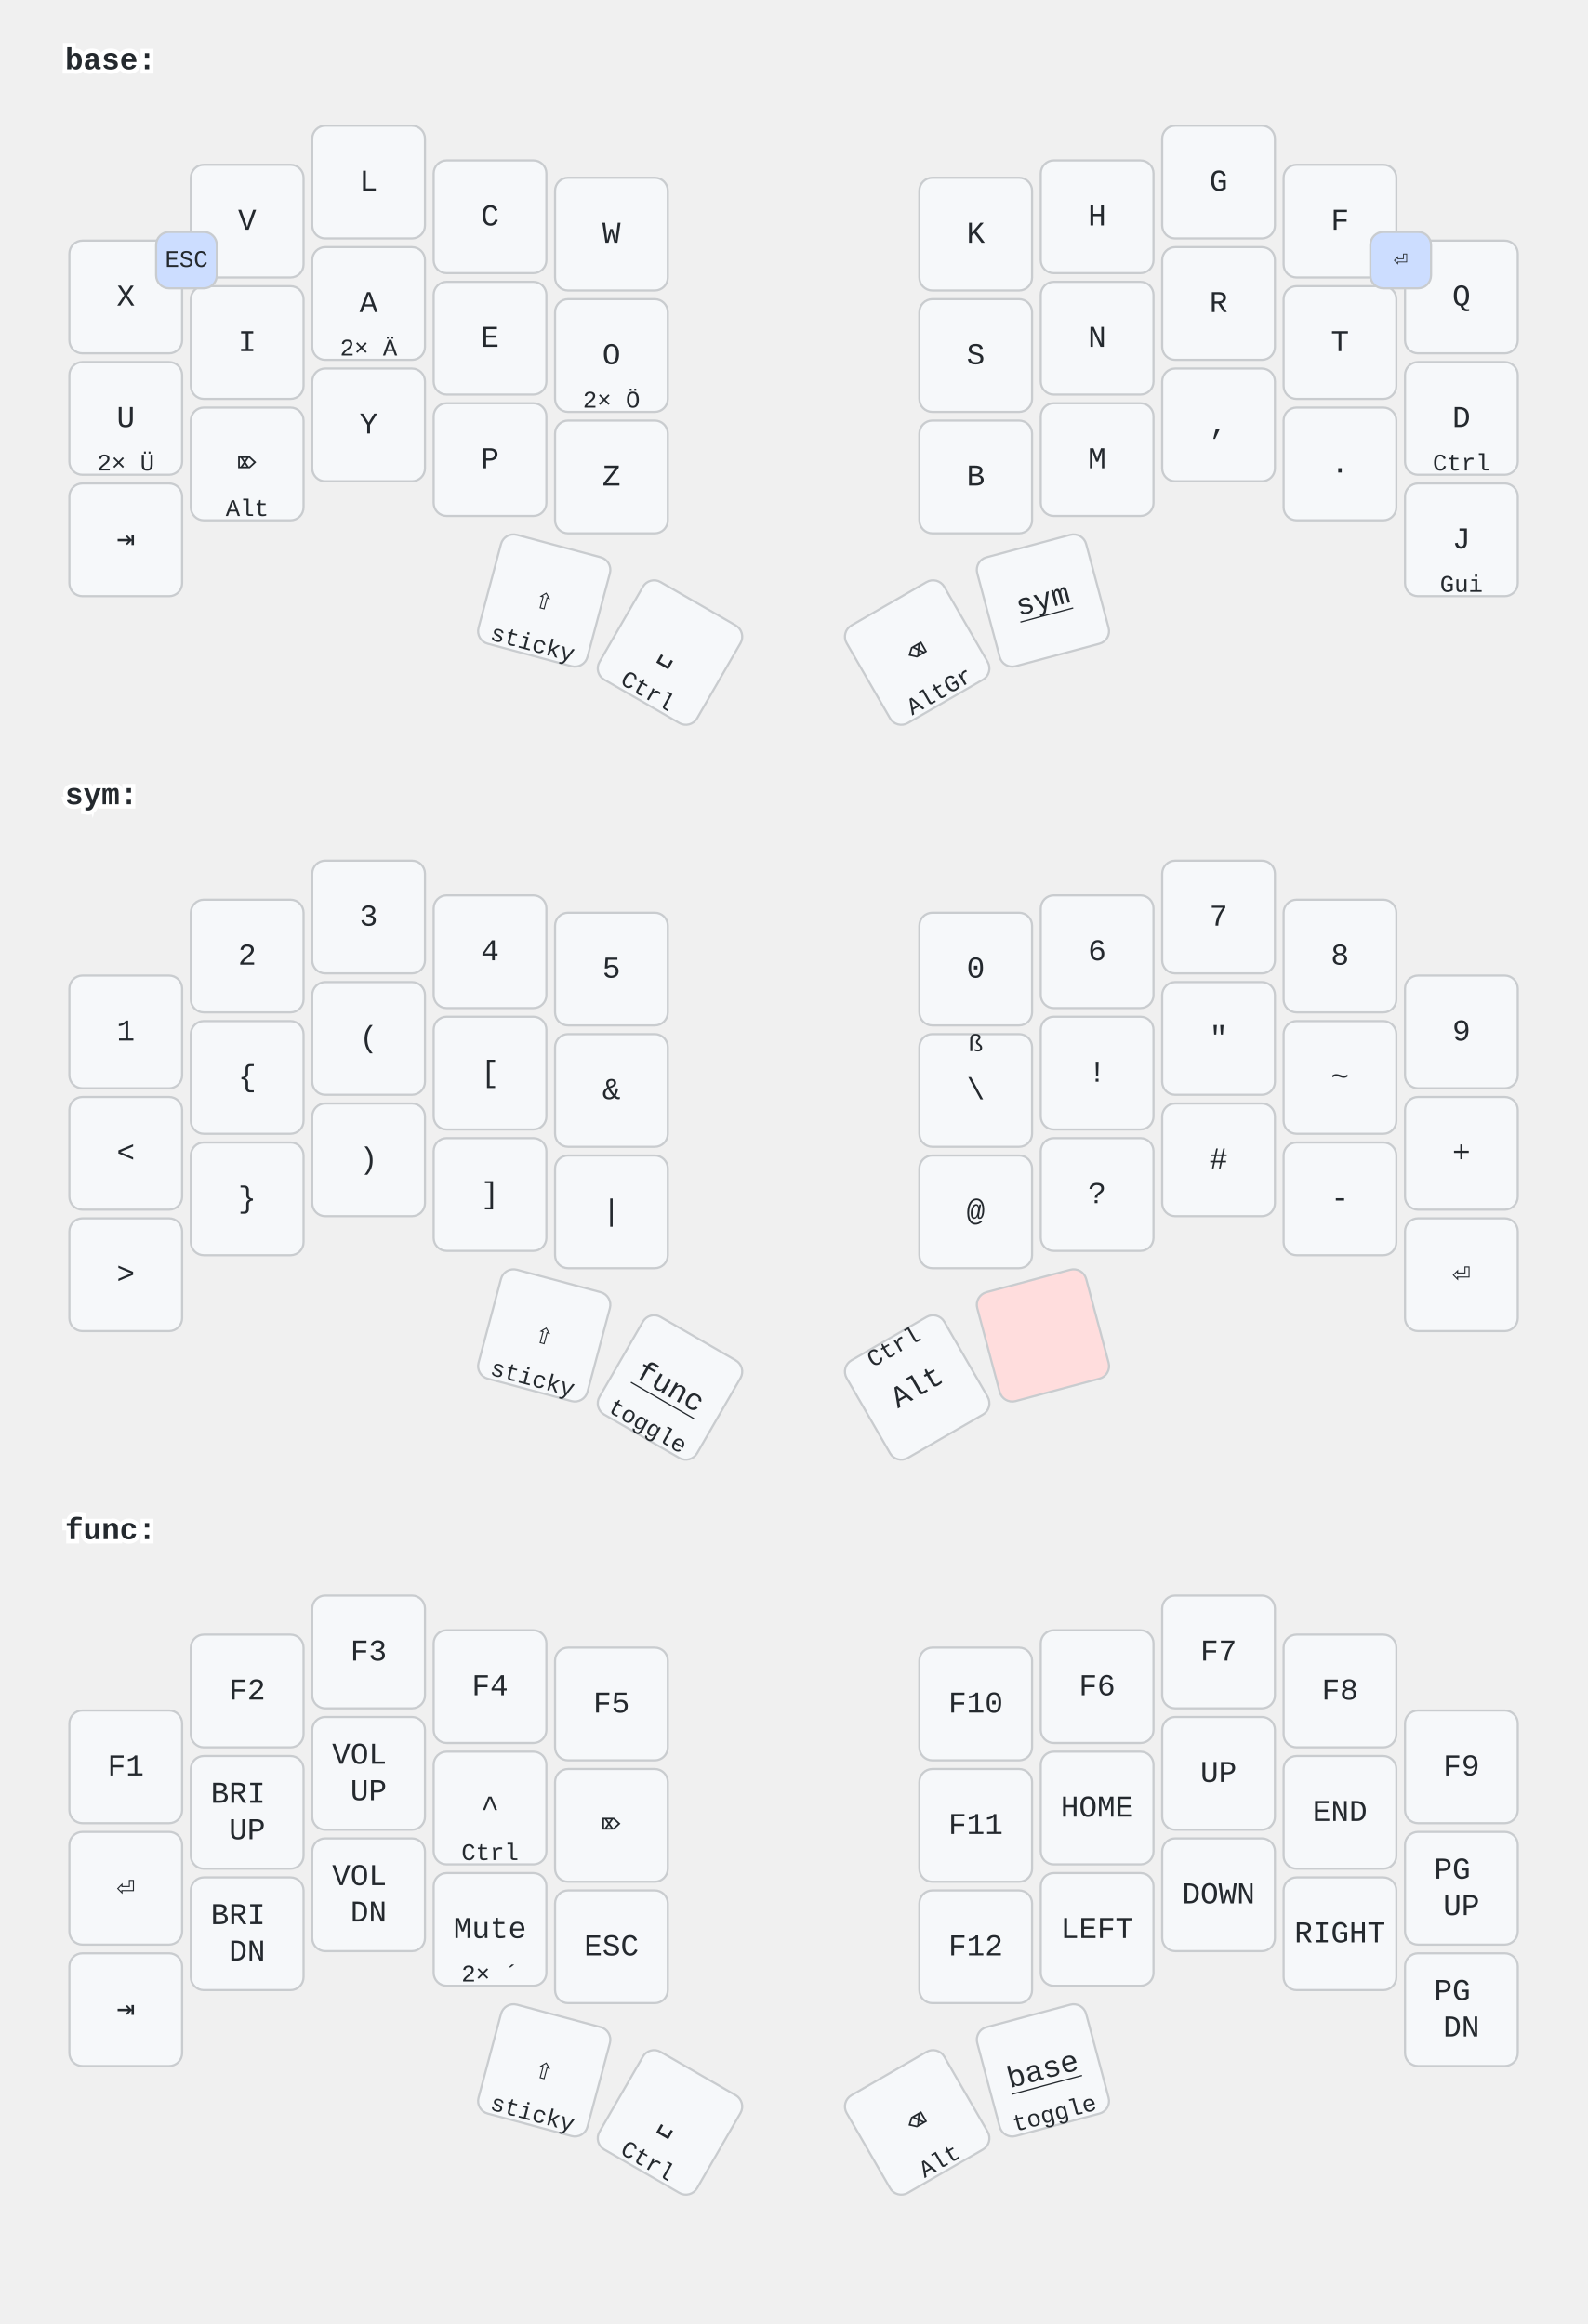
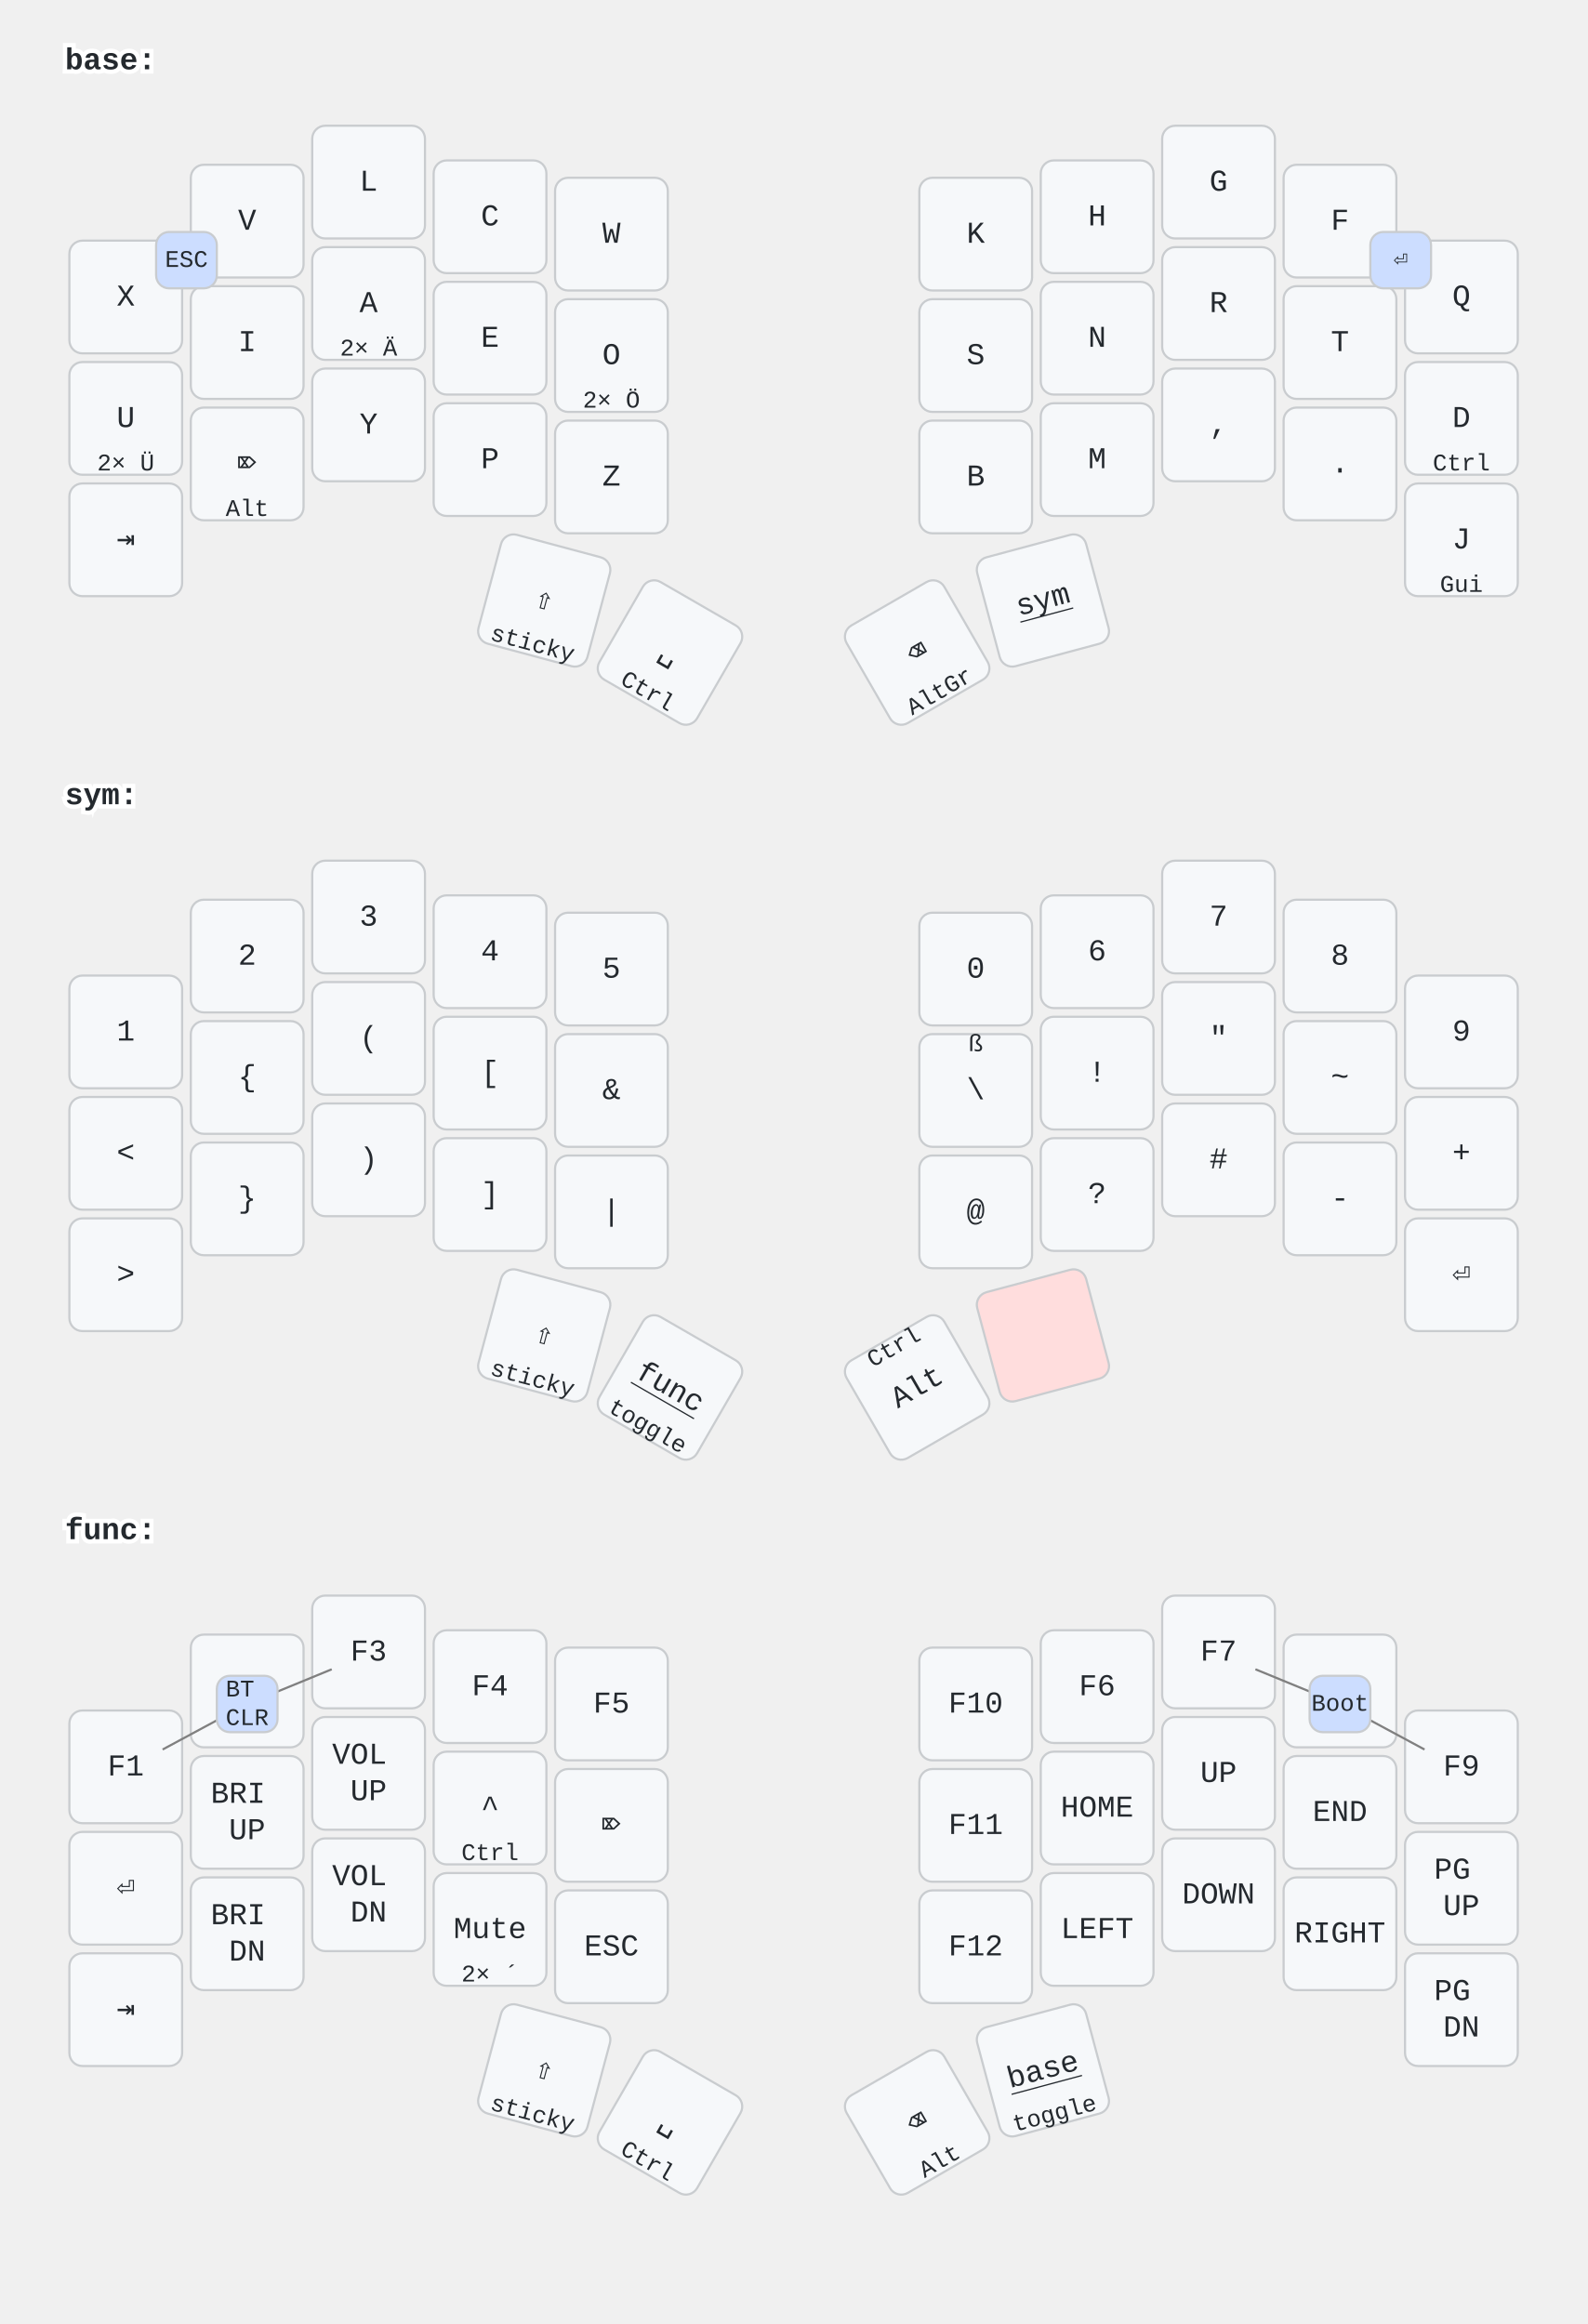
<svg xmlns="http://www.w3.org/2000/svg" width="732" height="1072" viewBox="0 0 732 1072" class="keymap">
  <style>/* inherit to force styles through use tags */
svg path {
    fill: inherit;
}

/* font and background color specifications */
svg.keymap {
    font-family: SFMono-Regular,Consolas,Liberation Mono,Menlo,monospace;
    font-size: 14px;
    font-kerning: normal;
    text-rendering: optimizeLegibility;
    fill: #24292e;
}

/* default key styling */
rect.key {
    fill: #f6f8fa;
}

rect.key, rect.combo {
    stroke: #c9cccf;
    stroke-width: 1;
}

/* default key side styling, only used is draw_key_sides is set */
rect.side {
    filter: brightness(90%);
}

/* color accent for combo boxes */
rect.combo, rect.combo-separate {
    fill: #cdf;
}

/* color accent for held keys */
rect.held, rect.combo.held {
    fill: #fdd;
}

/* color accent for ghost (optional) keys */
rect.ghost, rect.combo.ghost {
    stroke-dasharray: 4, 4;
    stroke-width: 2;
}

text {
    text-anchor: middle;
    dominant-baseline: middle;
}

/* styling for layer labels */
text.label {
    font-weight: bold;
    text-anchor: start;
    stroke: white;
    stroke-width: 4;
    paint-order: stroke;
}

/* styling for optional footer */
text.footer {
    text-anchor: end;
    dominant-baseline: auto;
    stroke: white;
    stroke-width: 4;
    paint-order: stroke;
}

/* styling for combo tap, and key non-tap label text */
text.combo, text.hold, text.shifted, text.left, text.right, text.tl, text.tr, text.bl, text.br {
    font-size: 11px;
}

text.hold, text.bl, text.br {
    text-anchor: middle;
    dominant-baseline: auto;
}

text.shifted, text.tl, text.tr {
    text-anchor: middle;
    dominant-baseline: hanging;
}

text.left, text.tl, text.bl {
    text-anchor: start;
}

text.right, text.tr, text.br {
    text-anchor: end;
}

text.layer-activator {
    text-decoration: underline;
}

/* styling for hold/shifted label text in combo box */
text.combo.hold, text.combo.shifted, text.combo.left, text.combo.right {
    font-size: 8px;
}

/* lighter symbol for transparent keys */
text.trans {
    fill: #7b7e81;
}

/* styling for combo dendrons */
path.combo {
    stroke-width: 1;
    stroke: gray;
    fill: none;
}

/* Start Tabler Icons Cleanup */
/* cannot use height/width with glyphs */
.icon-tabler &gt; path {
    fill: inherit;
    stroke: inherit;
    stroke-width: 2;
}
/* hide tabler's default box */
.icon-tabler &gt; path[stroke="none"][fill="none"] {
    visibility: hidden;
}
/* End Tabler Icons Cleanup */
</style>
  <g transform="translate(30, 0)" class="layer-base">
    <text x="0" y="28" class="label" id="base">base:</text>
    <g transform="translate(0, 56)">
      <g transform="translate(28, 81)" class="key keypos-0">
        <rect rx="6" ry="6" x="-26" y="-26" width="52" height="52" class="key" />
        <text x="0" y="0" class="key tap">X</text>
      </g>
      <g transform="translate(84, 46)" class="key keypos-1">
        <rect rx="6" ry="6" x="-26" y="-26" width="52" height="52" class="key" />
        <text x="0" y="0" class="key tap">V</text>
      </g>
      <g transform="translate(140, 28)" class="key keypos-2">
        <rect rx="6" ry="6" x="-26" y="-26" width="52" height="52" class="key" />
        <text x="0" y="0" class="key tap">L</text>
      </g>
      <g transform="translate(196, 44)" class="key keypos-3">
        <rect rx="6" ry="6" x="-26" y="-26" width="52" height="52" class="key" />
        <text x="0" y="0" class="key tap">C</text>
      </g>
      <g transform="translate(252, 52)" class="key keypos-4">
        <rect rx="6" ry="6" x="-26" y="-26" width="52" height="52" class="key" />
        <text x="0" y="0" class="key tap">W</text>
      </g>
      <g transform="translate(420, 52)" class="key keypos-5">
        <rect rx="6" ry="6" x="-26" y="-26" width="52" height="52" class="key" />
        <text x="0" y="0" class="key tap">K</text>
      </g>
      <g transform="translate(476, 44)" class="key keypos-6">
        <rect rx="6" ry="6" x="-26" y="-26" width="52" height="52" class="key" />
        <text x="0" y="0" class="key tap">H</text>
      </g>
      <g transform="translate(532, 28)" class="key keypos-7">
        <rect rx="6" ry="6" x="-26" y="-26" width="52" height="52" class="key" />
        <text x="0" y="0" class="key tap">G</text>
      </g>
      <g transform="translate(588, 46)" class="key keypos-8">
        <rect rx="6" ry="6" x="-26" y="-26" width="52" height="52" class="key" />
        <text x="0" y="0" class="key tap">F</text>
      </g>
      <g transform="translate(644, 81)" class="key keypos-9">
        <rect rx="6" ry="6" x="-26" y="-26" width="52" height="52" class="key" />
        <text x="0" y="0" class="key tap">Q</text>
      </g>
      <g transform="translate(28, 137)" class="key keypos-10">
        <rect rx="6" ry="6" x="-26" y="-26" width="52" height="52" class="key" />
        <text x="0" y="0" class="key tap">U</text>
        <text x="0" y="24" class="key hold">2× Ü</text>
      </g>
      <g transform="translate(84, 102)" class="key keypos-11">
        <rect rx="6" ry="6" x="-26" y="-26" width="52" height="52" class="key" />
        <text x="0" y="0" class="key tap">I</text>
      </g>
      <g transform="translate(140, 84)" class="key keypos-12">
        <rect rx="6" ry="6" x="-26" y="-26" width="52" height="52" class="key" />
        <text x="0" y="0" class="key tap">A</text>
        <text x="0" y="24" class="key hold">2× Ä</text>
      </g>
      <g transform="translate(196, 100)" class="key keypos-13">
        <rect rx="6" ry="6" x="-26" y="-26" width="52" height="52" class="key" />
        <text x="0" y="0" class="key tap">E</text>
      </g>
      <g transform="translate(252, 108)" class="key keypos-14">
        <rect rx="6" ry="6" x="-26" y="-26" width="52" height="52" class="key" />
        <text x="0" y="0" class="key tap">O</text>
        <text x="0" y="24" class="key hold">2× Ö</text>
      </g>
      <g transform="translate(420, 108)" class="key keypos-15">
        <rect rx="6" ry="6" x="-26" y="-26" width="52" height="52" class="key" />
        <text x="0" y="0" class="key tap">S</text>
      </g>
      <g transform="translate(476, 100)" class="key keypos-16">
        <rect rx="6" ry="6" x="-26" y="-26" width="52" height="52" class="key" />
        <text x="0" y="0" class="key tap">N</text>
      </g>
      <g transform="translate(532, 84)" class="key keypos-17">
        <rect rx="6" ry="6" x="-26" y="-26" width="52" height="52" class="key" />
        <text x="0" y="0" class="key tap">R</text>
      </g>
      <g transform="translate(588, 102)" class="key keypos-18">
        <rect rx="6" ry="6" x="-26" y="-26" width="52" height="52" class="key" />
        <text x="0" y="0" class="key tap">T</text>
      </g>
      <g transform="translate(644, 137)" class="key keypos-19">
        <rect rx="6" ry="6" x="-26" y="-26" width="52" height="52" class="key" />
        <text x="0" y="0" class="key tap">D</text>
        <text x="0" y="24" class="key hold">Ctrl</text>
      </g>
      <g transform="translate(28, 193)" class="key keypos-20">
        <rect rx="6" ry="6" x="-26" y="-26" width="52" height="52" class="key" />
        <text x="0" y="0" class="key tap">⇥</text>
      </g>
      <g transform="translate(84, 158)" class="key keypos-21">
        <rect rx="6" ry="6" x="-26" y="-26" width="52" height="52" class="key" />
        <text x="0" y="0" class="key tap">⌦</text>
        <text x="0" y="24" class="key hold">Alt</text>
      </g>
      <g transform="translate(140, 140)" class="key keypos-22">
        <rect rx="6" ry="6" x="-26" y="-26" width="52" height="52" class="key" />
        <text x="0" y="0" class="key tap">Y</text>
      </g>
      <g transform="translate(196, 156)" class="key keypos-23">
        <rect rx="6" ry="6" x="-26" y="-26" width="52" height="52" class="key" />
        <text x="0" y="0" class="key tap">P</text>
      </g>
      <g transform="translate(252, 164)" class="key keypos-24">
        <rect rx="6" ry="6" x="-26" y="-26" width="52" height="52" class="key" />
        <text x="0" y="0" class="key tap">Z</text>
      </g>
      <g transform="translate(420, 164)" class="key keypos-25">
        <rect rx="6" ry="6" x="-26" y="-26" width="52" height="52" class="key" />
        <text x="0" y="0" class="key tap">B</text>
      </g>
      <g transform="translate(476, 156)" class="key keypos-26">
        <rect rx="6" ry="6" x="-26" y="-26" width="52" height="52" class="key" />
        <text x="0" y="0" class="key tap">M</text>
      </g>
      <g transform="translate(532, 140)" class="key keypos-27">
        <rect rx="6" ry="6" x="-26" y="-26" width="52" height="52" class="key" />
        <text x="0" y="0" class="key tap">,</text>
      </g>
      <g transform="translate(588, 158)" class="key keypos-28">
        <rect rx="6" ry="6" x="-26" y="-26" width="52" height="52" class="key" />
        <text x="0" y="0" class="key tap">.</text>
      </g>
      <g transform="translate(644, 193)" class="key keypos-29">
        <rect rx="6" ry="6" x="-26" y="-26" width="52" height="52" class="key" />
        <text x="0" y="0" class="key tap">J</text>
        <text x="0" y="24" class="key hold">Gui</text>
      </g>
      <g transform="translate(221, 221) rotate(15.0)" class="key keypos-30">
        <rect rx="6" ry="6" x="-26" y="-26" width="52" height="52" class="key" />
        <text x="0" y="0" class="key tap">⇧</text>
        <text x="0" y="24" class="key hold">sticky</text>
      </g>
      <g transform="translate(279, 245) rotate(30.0)" class="key keypos-31">
        <rect rx="6" ry="6" x="-26" y="-26" width="52" height="52" class="key" />
        <text x="0" y="0" class="key tap">␣</text>
        <text x="0" y="24" class="key hold">Ctrl</text>
      </g>
      <g transform="translate(393, 245) rotate(-30.0)" class="key keypos-32">
        <rect rx="6" ry="6" x="-26" y="-26" width="52" height="52" class="key" />
        <text x="0" y="0" class="key tap">⌫</text>
        <text x="0" y="24" class="key hold">AltGr</text>
      </g>
      <g transform="translate(451, 221) rotate(-15.0)" class="key keypos-33">
        <rect rx="6" ry="6" x="-26" y="-26" width="52" height="52" class="key" />
        <a href="#sym">
          <text x="0" y="0" class="key tap layer-activator">sym</text>
        </a>
      </g>
      <g class="combo combopos-0">
        <rect rx="6" ry="6" x="42" y="51" width="28" height="26" class="combo" />
        <text x="56" y="64" class="combo tap">ESC</text>
      </g>
      <g class="combo combopos-1">
        <rect rx="6" ry="6" x="602" y="51" width="28" height="26" class="combo" />
        <text x="616" y="64" class="combo tap">⏎</text>
      </g>
    </g>
  </g>
  <g transform="translate(30, 339)" class="layer-sym">
    <text x="0" y="28" class="label" id="sym">sym:</text>
    <g transform="translate(0, 56)">
      <g transform="translate(28, 81)" class="key keypos-0">
        <rect rx="6" ry="6" x="-26" y="-26" width="52" height="52" class="key" />
        <text x="0" y="0" class="key tap">1</text>
      </g>
      <g transform="translate(84, 46)" class="key keypos-1">
        <rect rx="6" ry="6" x="-26" y="-26" width="52" height="52" class="key" />
        <text x="0" y="0" class="key tap">2</text>
      </g>
      <g transform="translate(140, 28)" class="key keypos-2">
        <rect rx="6" ry="6" x="-26" y="-26" width="52" height="52" class="key" />
        <text x="0" y="0" class="key tap">3</text>
      </g>
      <g transform="translate(196, 44)" class="key keypos-3">
        <rect rx="6" ry="6" x="-26" y="-26" width="52" height="52" class="key" />
        <text x="0" y="0" class="key tap">4</text>
      </g>
      <g transform="translate(252, 52)" class="key keypos-4">
        <rect rx="6" ry="6" x="-26" y="-26" width="52" height="52" class="key" />
        <text x="0" y="0" class="key tap">5</text>
      </g>
      <g transform="translate(420, 52)" class="key keypos-5">
        <rect rx="6" ry="6" x="-26" y="-26" width="52" height="52" class="key" />
        <text x="0" y="0" class="key tap">0</text>
      </g>
      <g transform="translate(476, 44)" class="key keypos-6">
        <rect rx="6" ry="6" x="-26" y="-26" width="52" height="52" class="key" />
        <text x="0" y="0" class="key tap">6</text>
      </g>
      <g transform="translate(532, 28)" class="key keypos-7">
        <rect rx="6" ry="6" x="-26" y="-26" width="52" height="52" class="key" />
        <text x="0" y="0" class="key tap">7</text>
      </g>
      <g transform="translate(588, 46)" class="key keypos-8">
        <rect rx="6" ry="6" x="-26" y="-26" width="52" height="52" class="key" />
        <text x="0" y="0" class="key tap">8</text>
      </g>
      <g transform="translate(644, 81)" class="key keypos-9">
        <rect rx="6" ry="6" x="-26" y="-26" width="52" height="52" class="key" />
        <text x="0" y="0" class="key tap">9</text>
      </g>
      <g transform="translate(28, 137)" class="key keypos-10">
        <rect rx="6" ry="6" x="-26" y="-26" width="52" height="52" class="key" />
        <text x="0" y="0" class="key tap">&lt;</text>
      </g>
      <g transform="translate(84, 102)" class="key keypos-11">
        <rect rx="6" ry="6" x="-26" y="-26" width="52" height="52" class="key" />
        <text x="0" y="0" class="key tap">{</text>
      </g>
      <g transform="translate(140, 84)" class="key keypos-12">
        <rect rx="6" ry="6" x="-26" y="-26" width="52" height="52" class="key" />
        <text x="0" y="0" class="key tap">(</text>
      </g>
      <g transform="translate(196, 100)" class="key keypos-13">
        <rect rx="6" ry="6" x="-26" y="-26" width="52" height="52" class="key" />
        <text x="0" y="0" class="key tap">[</text>
      </g>
      <g transform="translate(252, 108)" class="key keypos-14">
        <rect rx="6" ry="6" x="-26" y="-26" width="52" height="52" class="key" />
        <text x="0" y="0" class="key tap">&amp;</text>
      </g>
      <g transform="translate(420, 108)" class="key keypos-15">
        <rect rx="6" ry="6" x="-26" y="-26" width="52" height="52" class="key" />
        <text x="0" y="0" class="key tap">\</text>
        <text x="0" y="-24" class="key shifted">ß</text>
      </g>
      <g transform="translate(476, 100)" class="key keypos-16">
        <rect rx="6" ry="6" x="-26" y="-26" width="52" height="52" class="key" />
        <text x="0" y="0" class="key tap">!</text>
      </g>
      <g transform="translate(532, 84)" class="key keypos-17">
        <rect rx="6" ry="6" x="-26" y="-26" width="52" height="52" class="key" />
        <text x="0" y="0" class="key tap">"</text>
      </g>
      <g transform="translate(588, 102)" class="key keypos-18">
        <rect rx="6" ry="6" x="-26" y="-26" width="52" height="52" class="key" />
        <text x="0" y="0" class="key tap">~</text>
      </g>
      <g transform="translate(644, 137)" class="key keypos-19">
        <rect rx="6" ry="6" x="-26" y="-26" width="52" height="52" class="key" />
        <text x="0" y="0" class="key tap">+</text>
      </g>
      <g transform="translate(28, 193)" class="key keypos-20">
        <rect rx="6" ry="6" x="-26" y="-26" width="52" height="52" class="key" />
        <text x="0" y="0" class="key tap">&gt;</text>
      </g>
      <g transform="translate(84, 158)" class="key keypos-21">
        <rect rx="6" ry="6" x="-26" y="-26" width="52" height="52" class="key" />
        <text x="0" y="0" class="key tap">}</text>
      </g>
      <g transform="translate(140, 140)" class="key keypos-22">
        <rect rx="6" ry="6" x="-26" y="-26" width="52" height="52" class="key" />
        <text x="0" y="0" class="key tap">)</text>
      </g>
      <g transform="translate(196, 156)" class="key keypos-23">
        <rect rx="6" ry="6" x="-26" y="-26" width="52" height="52" class="key" />
        <text x="0" y="0" class="key tap">]</text>
      </g>
      <g transform="translate(252, 164)" class="key keypos-24">
        <rect rx="6" ry="6" x="-26" y="-26" width="52" height="52" class="key" />
        <text x="0" y="0" class="key tap">|</text>
      </g>
      <g transform="translate(420, 164)" class="key keypos-25">
        <rect rx="6" ry="6" x="-26" y="-26" width="52" height="52" class="key" />
        <text x="0" y="0" class="key tap">@</text>
      </g>
      <g transform="translate(476, 156)" class="key keypos-26">
        <rect rx="6" ry="6" x="-26" y="-26" width="52" height="52" class="key" />
        <text x="0" y="0" class="key tap">?</text>
      </g>
      <g transform="translate(532, 140)" class="key keypos-27">
        <rect rx="6" ry="6" x="-26" y="-26" width="52" height="52" class="key" />
        <text x="0" y="0" class="key tap">#</text>
      </g>
      <g transform="translate(588, 158)" class="key keypos-28">
        <rect rx="6" ry="6" x="-26" y="-26" width="52" height="52" class="key" />
        <text x="0" y="0" class="key tap">-</text>
      </g>
      <g transform="translate(644, 193)" class="key keypos-29">
        <rect rx="6" ry="6" x="-26" y="-26" width="52" height="52" class="key" />
        <text x="0" y="0" class="key tap">⏎</text>
      </g>
      <g transform="translate(221, 221) rotate(15.0)" class="key keypos-30">
        <rect rx="6" ry="6" x="-26" y="-26" width="52" height="52" class="key" />
        <text x="0" y="0" class="key tap">⇧</text>
        <text x="0" y="24" class="key hold">sticky</text>
      </g>
      <g transform="translate(279, 245) rotate(30.0)" class="key keypos-31">
        <rect rx="6" ry="6" x="-26" y="-26" width="52" height="52" class="key" />
        <a href="#func">
          <text x="0" y="0" class="key tap layer-activator">func</text>
        </a>
        <text x="0" y="24" class="key hold">toggle</text>
      </g>
      <g transform="translate(393, 245) rotate(-30.0)" class="key keypos-32">
        <rect rx="6" ry="6" x="-26" y="-26" width="52" height="52" class="key" />
        <text x="0" y="0" class="key tap">Alt</text>
        <text x="0" y="-24" class="key shifted">Ctrl</text>
      </g>
      <g transform="translate(451, 221) rotate(-15.0)" class="key held keypos-33">
        <rect rx="6" ry="6" x="-26" y="-26" width="52" height="52" class="key held" />
      </g>
    </g>
  </g>
  <g transform="translate(30, 678)" class="layer-func">
    <text x="0" y="28" class="label" id="func">func:</text>
    <g transform="translate(0, 56)">
      <g transform="translate(28, 81)" class="key keypos-0">
        <rect rx="6" ry="6" x="-26" y="-26" width="52" height="52" class="key" />
        <text x="0" y="0" class="key tap">F1</text>
      </g>
      <g transform="translate(84, 46)" class="key keypos-1">
        <rect rx="6" ry="6" x="-26" y="-26" width="52" height="52" class="key" />
        <text x="0" y="0" class="key tap">F2</text>
      </g>
      <g transform="translate(140, 28)" class="key keypos-2">
        <rect rx="6" ry="6" x="-26" y="-26" width="52" height="52" class="key" />
        <text x="0" y="0" class="key tap">F3</text>
      </g>
      <g transform="translate(196, 44)" class="key keypos-3">
        <rect rx="6" ry="6" x="-26" y="-26" width="52" height="52" class="key" />
        <text x="0" y="0" class="key tap">F4</text>
      </g>
      <g transform="translate(252, 52)" class="key keypos-4">
        <rect rx="6" ry="6" x="-26" y="-26" width="52" height="52" class="key" />
        <text x="0" y="0" class="key tap">F5</text>
      </g>
      <g transform="translate(420, 52)" class="key keypos-5">
        <rect rx="6" ry="6" x="-26" y="-26" width="52" height="52" class="key" />
        <text x="0" y="0" class="key tap">F10</text>
      </g>
      <g transform="translate(476, 44)" class="key keypos-6">
        <rect rx="6" ry="6" x="-26" y="-26" width="52" height="52" class="key" />
        <text x="0" y="0" class="key tap">F6</text>
      </g>
      <g transform="translate(532, 28)" class="key keypos-7">
        <rect rx="6" ry="6" x="-26" y="-26" width="52" height="52" class="key" />
        <text x="0" y="0" class="key tap">F7</text>
      </g>
      <g transform="translate(588, 46)" class="key keypos-8">
        <rect rx="6" ry="6" x="-26" y="-26" width="52" height="52" class="key" />
        <text x="0" y="0" class="key tap">F8</text>
      </g>
      <g transform="translate(644, 81)" class="key keypos-9">
        <rect rx="6" ry="6" x="-26" y="-26" width="52" height="52" class="key" />
        <text x="0" y="0" class="key tap">F9</text>
      </g>
      <g transform="translate(28, 137)" class="key keypos-10">
        <rect rx="6" ry="6" x="-26" y="-26" width="52" height="52" class="key" />
        <text x="0" y="0" class="key tap">⏎</text>
      </g>
      <g transform="translate(84, 102)" class="key keypos-11">
        <rect rx="6" ry="6" x="-26" y="-26" width="52" height="52" class="key" />
        <text x="0" y="0" class="key tap">
          <tspan x="0" dy="-0.6em">BRI</tspan>
          <tspan x="0" dy="1.2em">UP</tspan>
        </text>
      </g>
      <g transform="translate(140, 84)" class="key keypos-12">
        <rect rx="6" ry="6" x="-26" y="-26" width="52" height="52" class="key" />
        <text x="0" y="0" class="key tap">
          <tspan x="0" dy="-0.6em">VOL</tspan>
          <tspan x="0" dy="1.2em">UP</tspan>
        </text>
      </g>
      <g transform="translate(196, 100)" class="key keypos-13">
        <rect rx="6" ry="6" x="-26" y="-26" width="52" height="52" class="key" />
        <text x="0" y="0" class="key tap">^</text>
        <text x="0" y="24" class="key hold">Ctrl</text>
      </g>
      <g transform="translate(252, 108)" class="key keypos-14">
        <rect rx="6" ry="6" x="-26" y="-26" width="52" height="52" class="key" />
        <text x="0" y="0" class="key tap">⌦</text>
      </g>
      <g transform="translate(420, 108)" class="key keypos-15">
        <rect rx="6" ry="6" x="-26" y="-26" width="52" height="52" class="key" />
        <text x="0" y="0" class="key tap">F11</text>
      </g>
      <g transform="translate(476, 100)" class="key keypos-16">
        <rect rx="6" ry="6" x="-26" y="-26" width="52" height="52" class="key" />
        <text x="0" y="0" class="key tap">HOME</text>
      </g>
      <g transform="translate(532, 84)" class="key keypos-17">
        <rect rx="6" ry="6" x="-26" y="-26" width="52" height="52" class="key" />
        <text x="0" y="0" class="key tap">UP</text>
      </g>
      <g transform="translate(588, 102)" class="key keypos-18">
        <rect rx="6" ry="6" x="-26" y="-26" width="52" height="52" class="key" />
        <text x="0" y="0" class="key tap">END</text>
      </g>
      <g transform="translate(644, 137)" class="key keypos-19">
        <rect rx="6" ry="6" x="-26" y="-26" width="52" height="52" class="key" />
        <text x="0" y="0" class="key tap">
          <tspan x="0" dy="-0.6em">PG</tspan>
          <tspan x="0" dy="1.2em">UP</tspan>
        </text>
      </g>
      <g transform="translate(28, 193)" class="key keypos-20">
        <rect rx="6" ry="6" x="-26" y="-26" width="52" height="52" class="key" />
        <text x="0" y="0" class="key tap">⇥</text>
      </g>
      <g transform="translate(84, 158)" class="key keypos-21">
        <rect rx="6" ry="6" x="-26" y="-26" width="52" height="52" class="key" />
        <text x="0" y="0" class="key tap">
          <tspan x="0" dy="-0.6em">BRI</tspan>
          <tspan x="0" dy="1.2em">DN</tspan>
        </text>
      </g>
      <g transform="translate(140, 140)" class="key keypos-22">
        <rect rx="6" ry="6" x="-26" y="-26" width="52" height="52" class="key" />
        <text x="0" y="0" class="key tap">
          <tspan x="0" dy="-0.6em">VOL</tspan>
          <tspan x="0" dy="1.2em">DN</tspan>
        </text>
      </g>
      <g transform="translate(196, 156)" class="key keypos-23">
        <rect rx="6" ry="6" x="-26" y="-26" width="52" height="52" class="key" />
        <text x="0" y="0" class="key tap">Mute</text>
        <text x="0" y="24" class="key hold">2× ´</text>
      </g>
      <g transform="translate(252, 164)" class="key keypos-24">
        <rect rx="6" ry="6" x="-26" y="-26" width="52" height="52" class="key" />
        <text x="0" y="0" class="key tap">ESC</text>
      </g>
      <g transform="translate(420, 164)" class="key keypos-25">
        <rect rx="6" ry="6" x="-26" y="-26" width="52" height="52" class="key" />
        <text x="0" y="0" class="key tap">F12</text>
      </g>
      <g transform="translate(476, 156)" class="key keypos-26">
        <rect rx="6" ry="6" x="-26" y="-26" width="52" height="52" class="key" />
        <text x="0" y="0" class="key tap">LEFT</text>
      </g>
      <g transform="translate(532, 140)" class="key keypos-27">
        <rect rx="6" ry="6" x="-26" y="-26" width="52" height="52" class="key" />
        <text x="0" y="0" class="key tap">DOWN</text>
      </g>
      <g transform="translate(588, 158)" class="key keypos-28">
        <rect rx="6" ry="6" x="-26" y="-26" width="52" height="52" class="key" />
        <text x="0" y="0" class="key tap">RIGHT</text>
      </g>
      <g transform="translate(644, 193)" class="key keypos-29">
        <rect rx="6" ry="6" x="-26" y="-26" width="52" height="52" class="key" />
        <text x="0" y="0" class="key tap">
          <tspan x="0" dy="-0.6em">PG</tspan>
          <tspan x="0" dy="1.2em">DN</tspan>
        </text>
      </g>
      <g transform="translate(221, 221) rotate(15.0)" class="key keypos-30">
        <rect rx="6" ry="6" x="-26" y="-26" width="52" height="52" class="key" />
        <text x="0" y="0" class="key tap">⇧</text>
        <text x="0" y="24" class="key hold">sticky</text>
      </g>
      <g transform="translate(279, 245) rotate(30.0)" class="key keypos-31">
        <rect rx="6" ry="6" x="-26" y="-26" width="52" height="52" class="key" />
        <text x="0" y="0" class="key tap">␣</text>
        <text x="0" y="24" class="key hold">Ctrl</text>
      </g>
      <g transform="translate(393, 245) rotate(-30.0)" class="key keypos-32">
        <rect rx="6" ry="6" x="-26" y="-26" width="52" height="52" class="key" />
        <text x="0" y="0" class="key tap">⌫</text>
        <text x="0" y="24" class="key hold">Alt</text>
      </g>
      <g transform="translate(451, 221) rotate(-15.0)" class="key keypos-33">
        <rect rx="6" ry="6" x="-26" y="-26" width="52" height="52" class="key" />
        <a href="#base">
          <text x="0" y="0" class="key tap layer-activator">base</text>
        </a>
        <text x="0" y="24" class="key hold">toggle</text>
      </g>
+       <g class="combo combopos-0">
+         <path d="M84,52 l-39,21" class="combo" />
+         <path d="M84,52 l39,-16" class="combo" />
+         <rect rx="6" ry="6" x="70" y="39" width="28" height="26" class="combo" />
+         <text x="84" y="52" class="combo tap">
+           <tspan x="84" dy="-0.6em">BT</tspan>
+           <tspan x="84" dy="1.2em">CLR</tspan>
+         </text>
+       </g>
+       <g class="combo combopos-1">
+         <path d="M588,52 l-39,-16" class="combo" />
+         <path d="M588,52 l39,21" class="combo" />
+         <rect rx="6" ry="6" x="574" y="39" width="28" height="26" class="combo" />
+         <text x="588" y="52" class="combo tap">Boot</text>
+       </g>
    </g>
  </g>
</svg>
